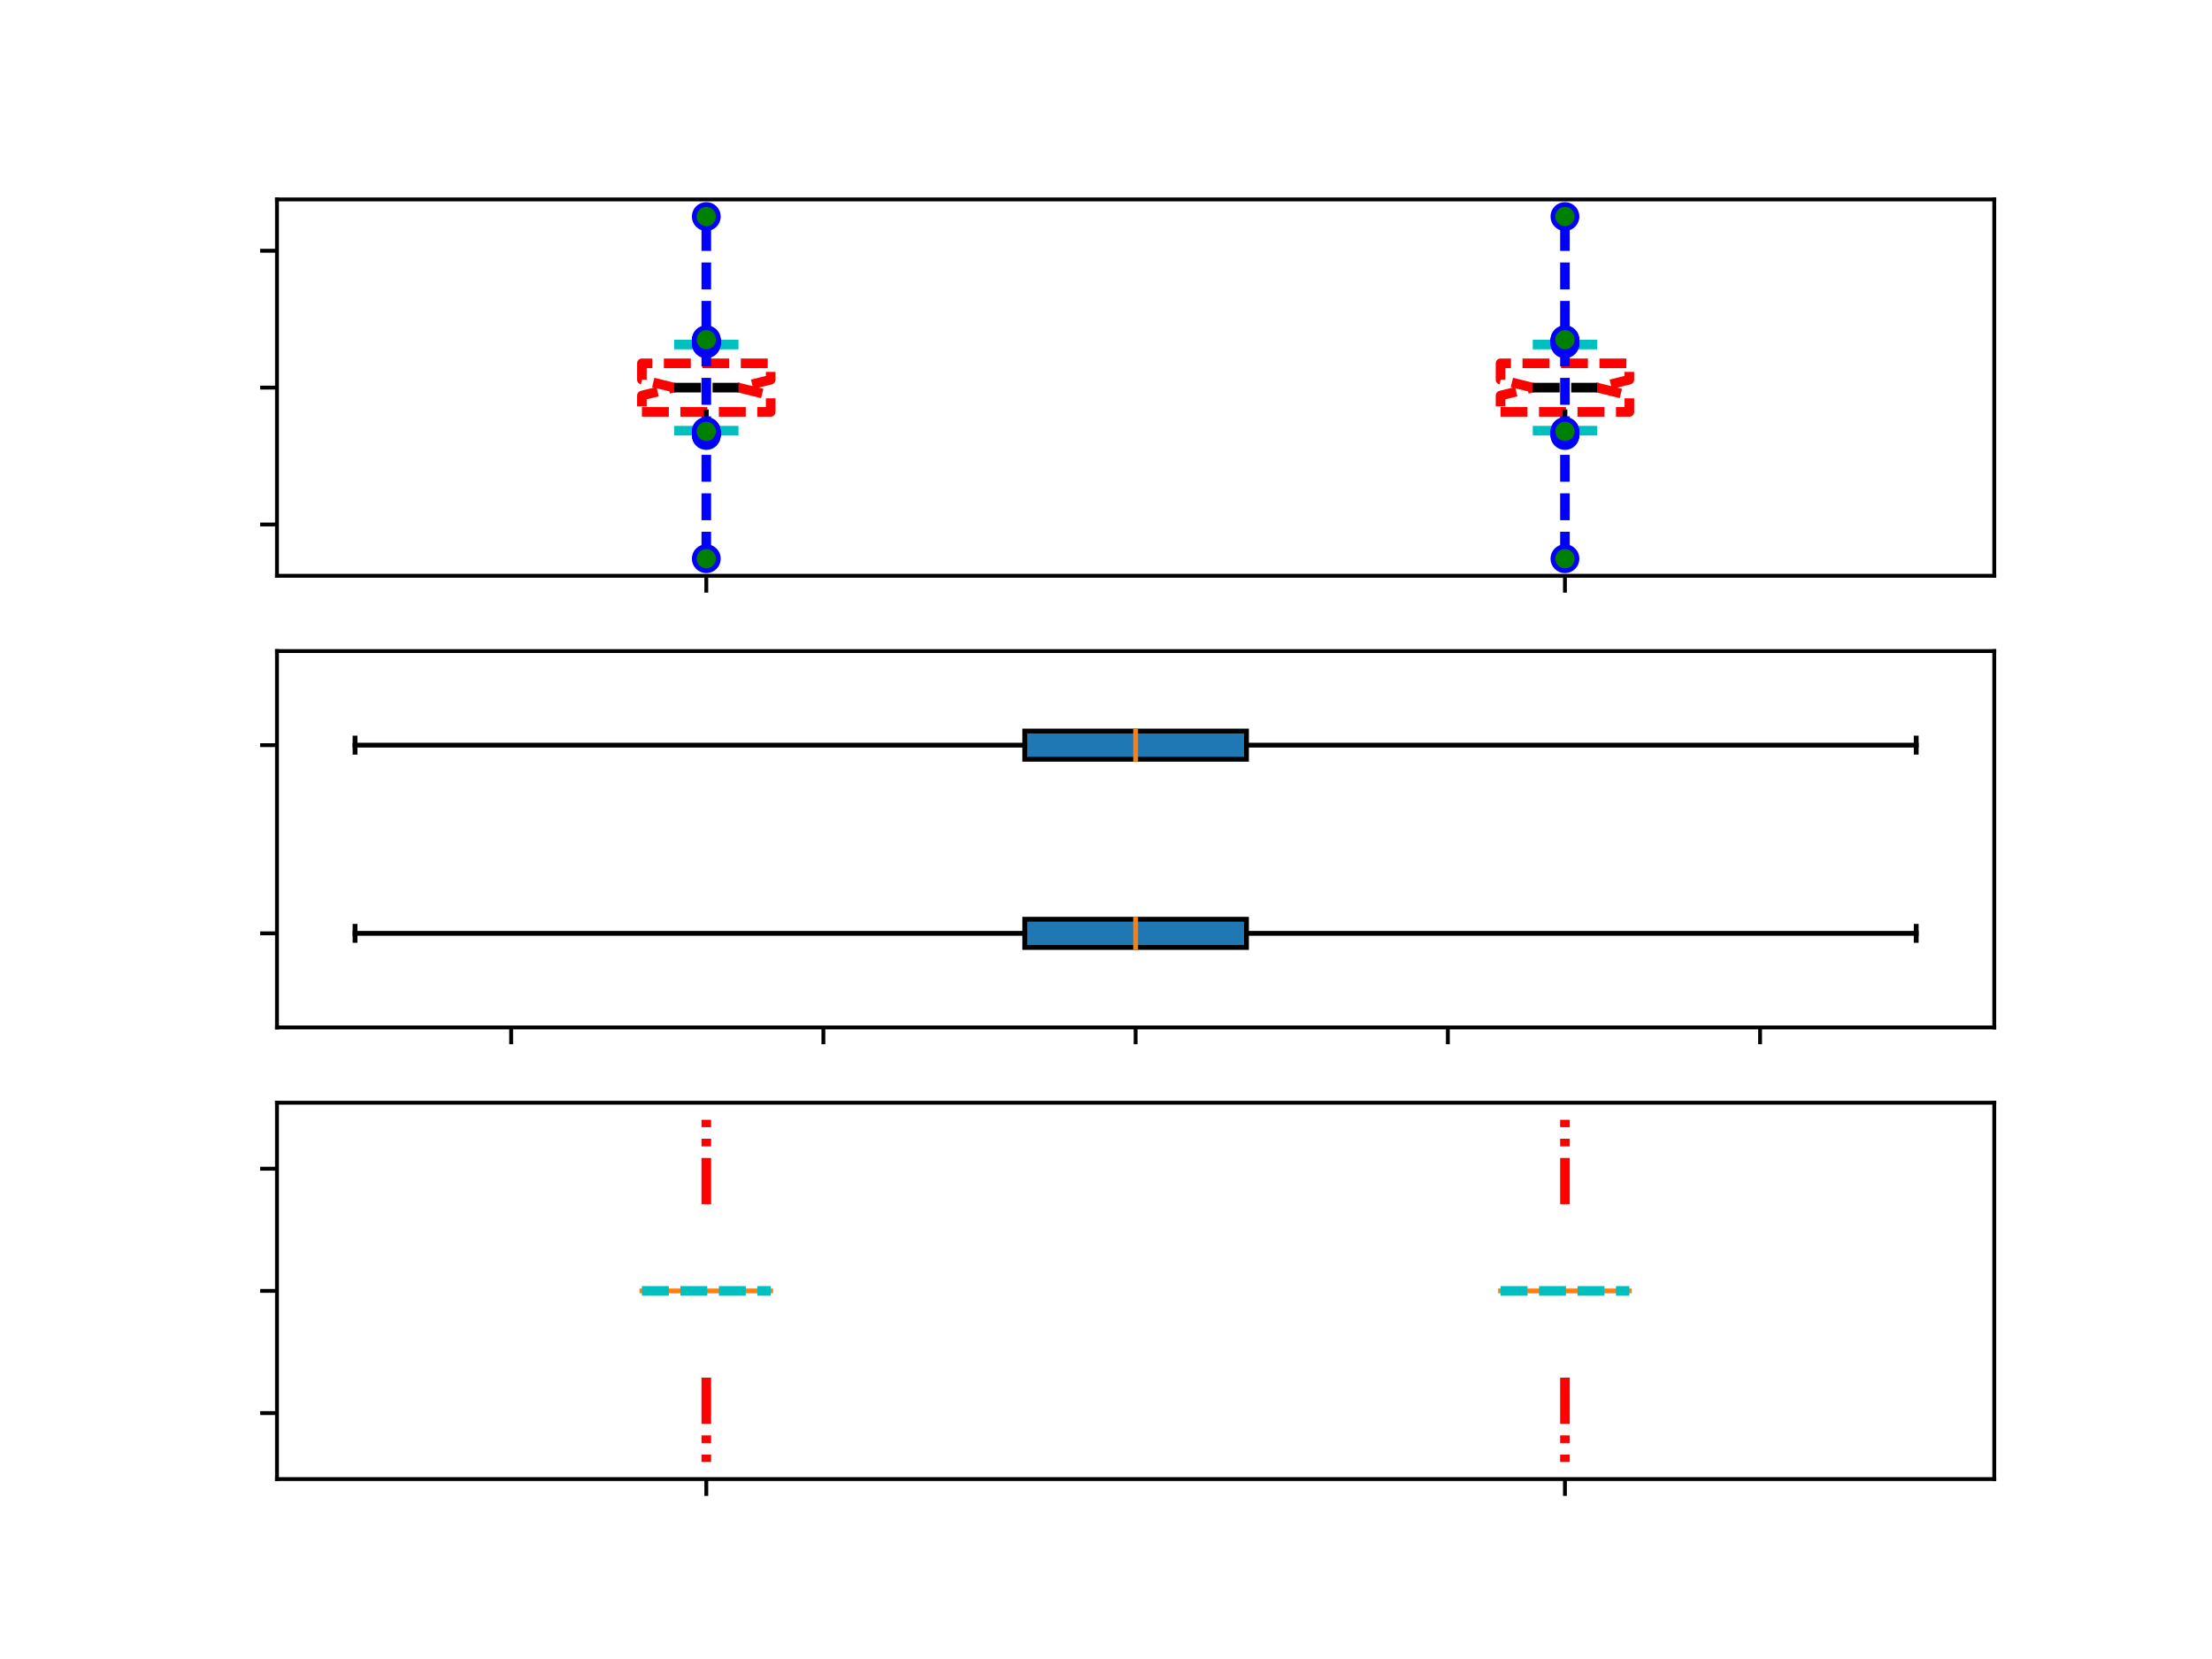
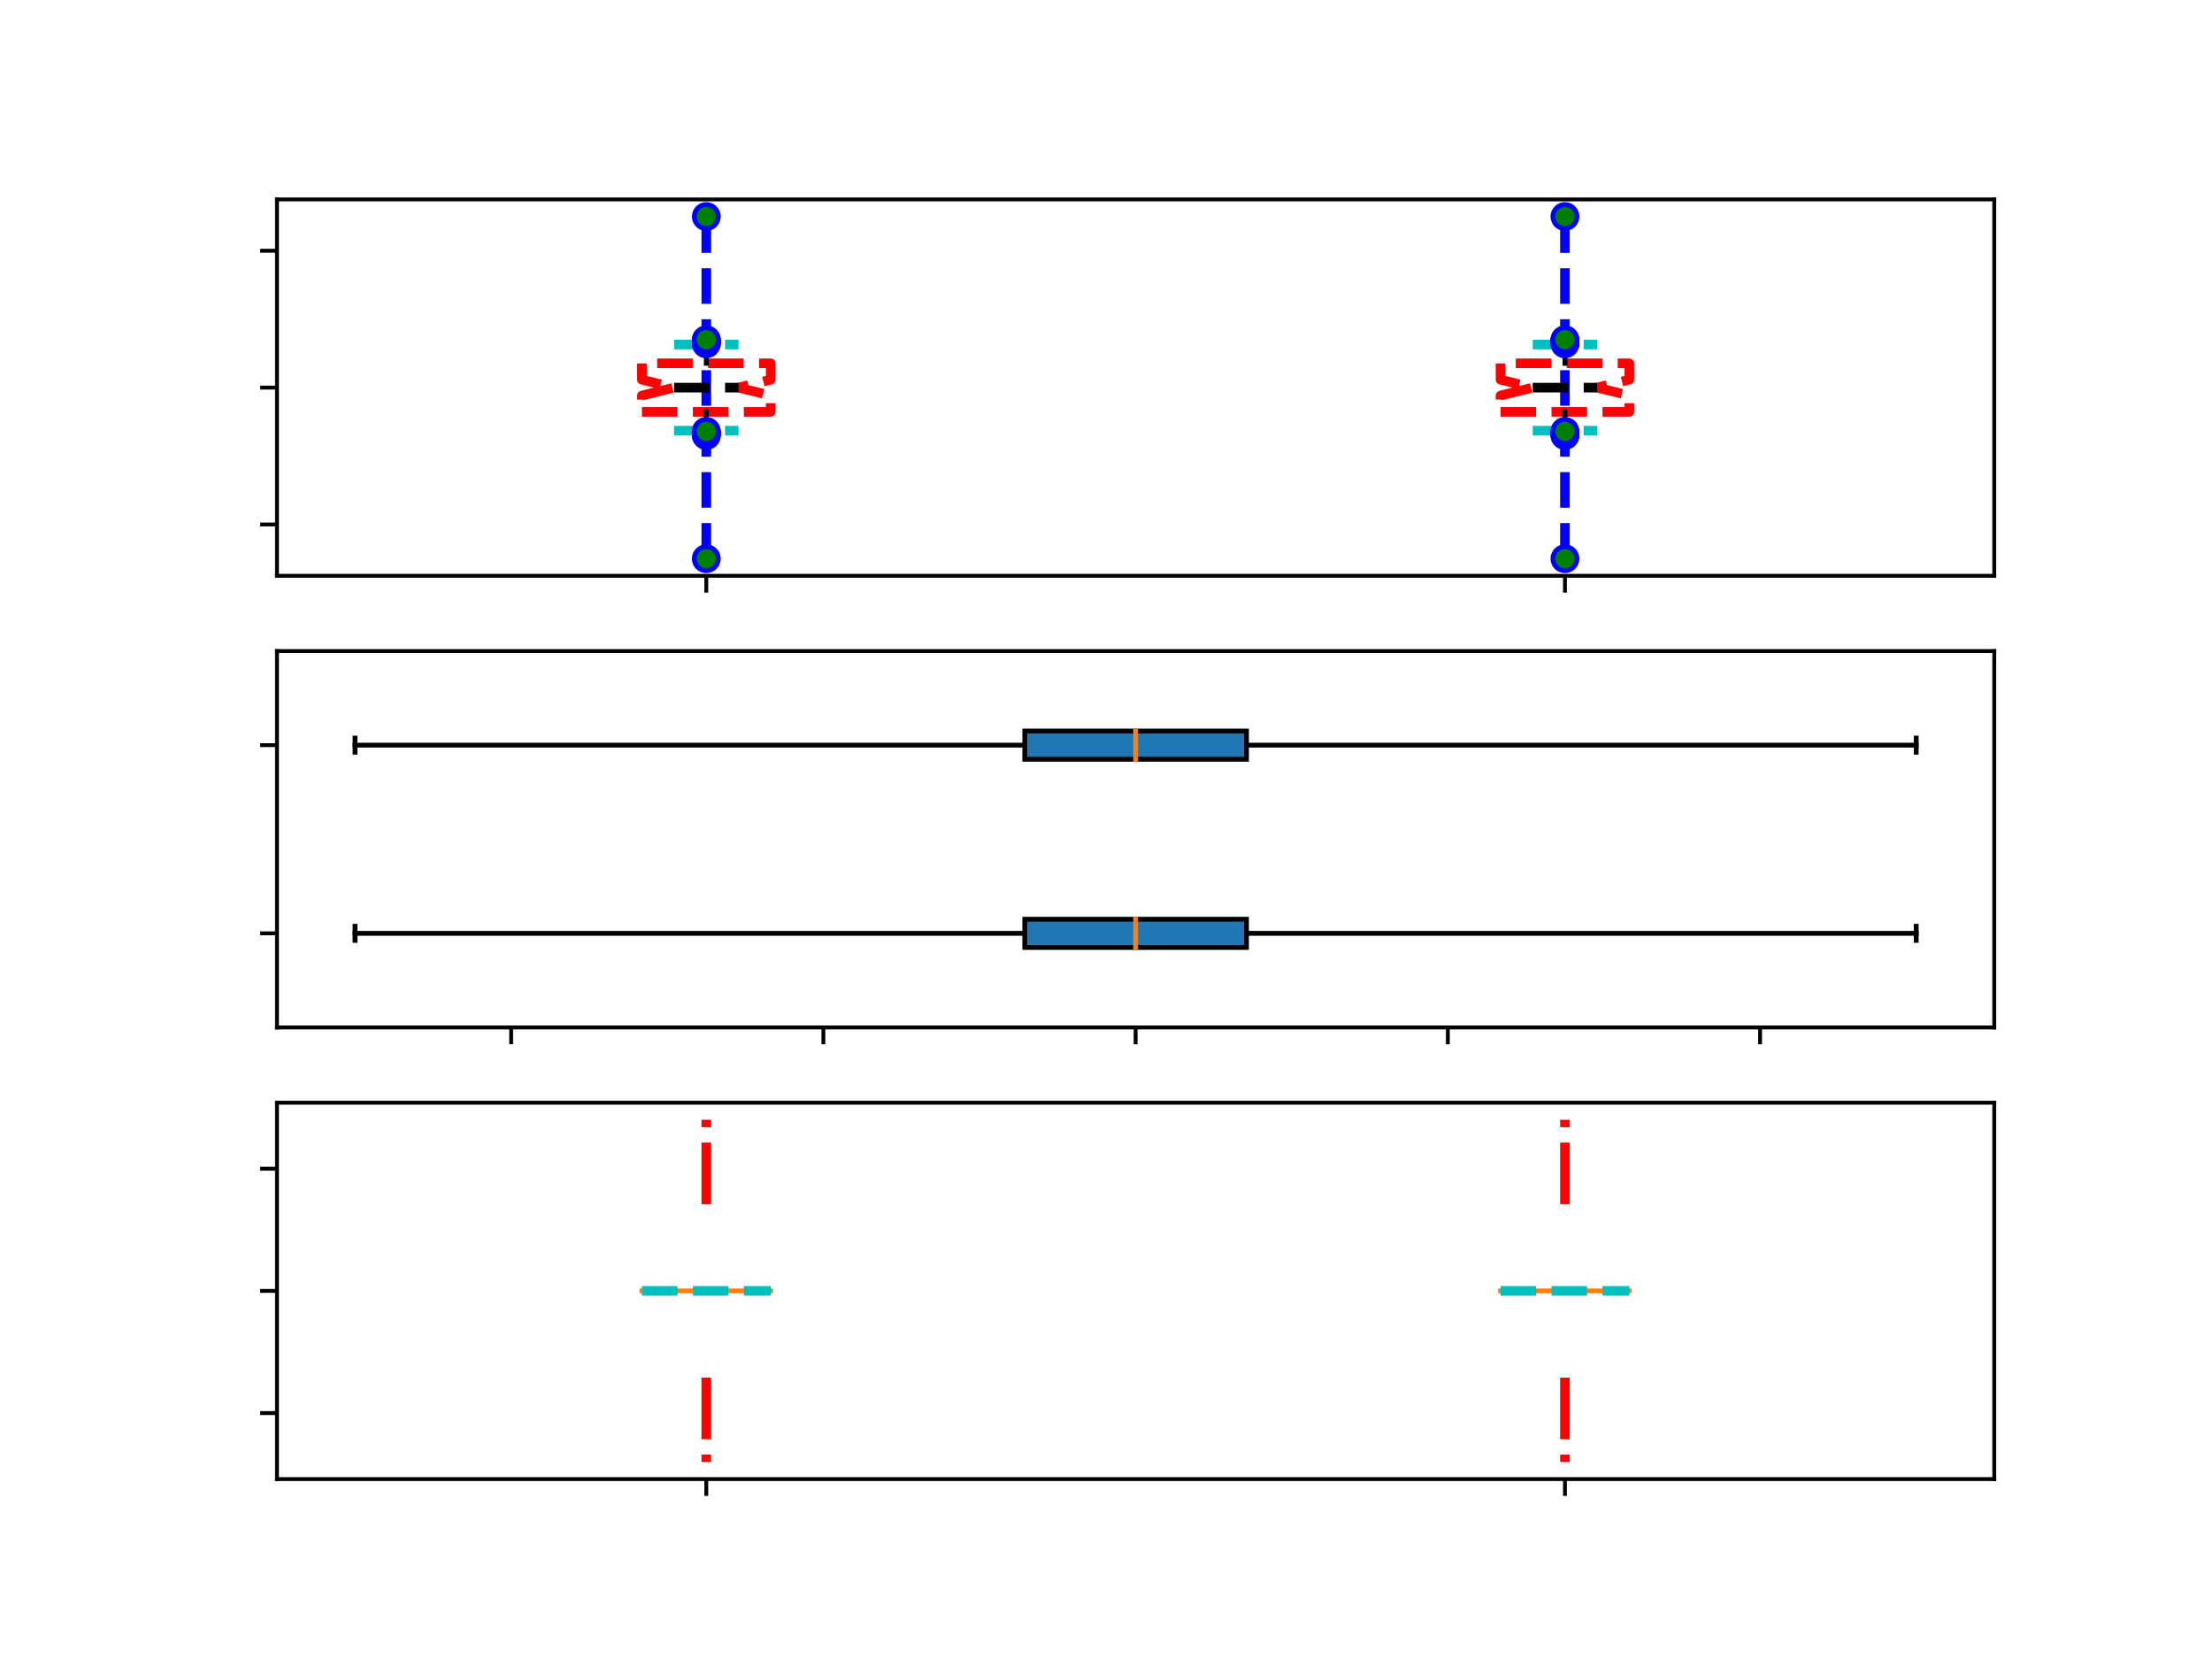
<svg xmlns="http://www.w3.org/2000/svg" xmlns:xlink="http://www.w3.org/1999/xlink" height="345pt" version="1.1" viewBox="0 0 460 345" width="460pt">
  <defs>
    <style type="text/css">
*{stroke-linecap:butt;stroke-linejoin:round;}
  </style>
  </defs>
  <g id="figure_1">
    <g id="patch_1">
      <path d="M 0 345.6  L 460.8 345.6  L 460.8 0  L 0 0  z " style="fill:#ffffff;" />
    </g>
    <g id="axes_1">
      <g id="patch_2">
        <path d="M 57.6 119.74  L 414.72 119.74  L 414.72 41.472  L 57.6 41.472  z " style="fill:#ffffff;" />
      </g>
      <g id="matplotlib.axis_1">
        <g id="xtick_1">
          <g id="line2d_1">
            <defs>
-               <path d="M 0 0  L 0 3.5  " id="m6e4ee69dba" style="stroke:#000000;stroke-width:0.8;" />
+               <path d="M 0 0  L 0 3.5  " id="me3c5aad6dc" style="stroke:#000000;stroke-width:0.8;" />
            </defs>
            <g>
-               <use style="stroke:#000000;stroke-width:0.8;" x="146.88" xlink:href="#m6e4ee69dba" y="119.74" />
+               <use style="stroke:#000000;stroke-width:0.8;" x="146.88" xlink:href="#me3c5aad6dc" y="119.74" />
            </g>
          </g>
        </g>
        <g id="xtick_2">
          <g id="line2d_2">
            <g>
-               <use style="stroke:#000000;stroke-width:0.8;" x="325.44" xlink:href="#m6e4ee69dba" y="119.74" />
+               <use style="stroke:#000000;stroke-width:0.8;" x="325.44" xlink:href="#me3c5aad6dc" y="119.74" />
            </g>
          </g>
        </g>
      </g>
      <g id="matplotlib.axis_2">
        <g id="ytick_1">
          <g id="line2d_3">
            <defs>
-               <path d="M 0 0  L -3.5 0  " id="m0b8d76a1d9" style="stroke:#000000;stroke-width:0.8;" />
+               <path d="M 0 0  L -3.5 0  " id="mb093d27a24" style="stroke:#000000;stroke-width:0.8;" />
            </defs>
            <g>
-               <use style="stroke:#000000;stroke-width:0.8;" x="57.6" xlink:href="#m0b8d76a1d9" y="109.067" />
+               <use style="stroke:#000000;stroke-width:0.8;" x="57.6" xlink:href="#mb093d27a24" y="109.067" />
            </g>
          </g>
        </g>
        <g id="ytick_2">
          <g id="line2d_4">
            <g>
-               <use style="stroke:#000000;stroke-width:0.8;" x="57.6" xlink:href="#m0b8d76a1d9" y="80.606" />
+               <use style="stroke:#000000;stroke-width:0.8;" x="57.6" xlink:href="#mb093d27a24" y="80.606" />
            </g>
          </g>
        </g>
        <g id="ytick_3">
          <g id="line2d_5">
            <g>
-               <use style="stroke:#000000;stroke-width:0.8;" x="57.6" xlink:href="#m0b8d76a1d9" y="52.145" />
+               <use style="stroke:#000000;stroke-width:0.8;" x="57.6" xlink:href="#mb093d27a24" y="52.145" />
            </g>
          </g>
        </g>
      </g>
      <g id="line2d_6">
-         <path clip-path="url(#paad536a955)" d="M 133.488 85.658  L 160.272 85.658  L 160.272 82.254  L 153.576 80.606  L 160.272 78.958  L 160.272 75.554  L 133.488 75.554  L 133.488 78.958  L 140.184 80.606  L 133.488 82.254  L 133.488 85.658  " style="fill:none;stroke:#ff0000;stroke-dasharray:5.6,2.4;stroke-dashoffset:0;stroke-width:2;" />
+         <path clip-path="url(#p391ee919e1)" d="M 133.488 85.658  L 160.272 85.658  L 160.272 82.254  L 153.576 80.606  L 160.272 78.958  L 160.272 75.554  L 133.488 75.554  L 133.488 78.958  L 140.184 80.606  L 133.488 82.254  L 133.488 85.658  " style="fill:none;stroke:#ff0000;stroke-dasharray:7.4,3.2;stroke-dashoffset:0;stroke-width:2;" />
      </g>
      <g id="line2d_7">
-         <path clip-path="url(#paad536a955)" d="M 146.88 85.658  L 146.88 89.564  " style="fill:none;stroke:#000000;stroke-linecap:square;" />
+         <path clip-path="url(#p391ee919e1)" d="M 146.88 85.658  L 146.88 89.564  " style="fill:none;stroke:#000000;stroke-linecap:square;" />
      </g>
      <g id="line2d_8">
-         <path clip-path="url(#paad536a955)" d="M 146.88 75.554  L 146.88 71.648  " style="fill:none;stroke:#000000;stroke-linecap:square;" />
+         <path clip-path="url(#p391ee919e1)" d="M 146.88 75.554  L 146.88 71.648  " style="fill:none;stroke:#000000;stroke-linecap:square;" />
      </g>
      <g id="line2d_9">
-         <path clip-path="url(#paad536a955)" d="M 140.184 89.564  L 153.576 89.564  " style="fill:none;stroke:#00bfbf;stroke-dasharray:5.6,2.4;stroke-dashoffset:0;stroke-width:2;" />
+         <path clip-path="url(#p391ee919e1)" d="M 140.184 89.564  L 153.576 89.564  " style="fill:none;stroke:#00bfbf;stroke-dasharray:7.4,3.2;stroke-dashoffset:0;stroke-width:2;" />
      </g>
      <g id="line2d_10">
-         <path clip-path="url(#paad536a955)" d="M 140.184 71.648  L 153.576 71.648  " style="fill:none;stroke:#00bfbf;stroke-dasharray:5.6,2.4;stroke-dashoffset:0;stroke-width:2;" />
+         <path clip-path="url(#p391ee919e1)" d="M 140.184 71.648  L 153.576 71.648  " style="fill:none;stroke:#00bfbf;stroke-dasharray:7.4,3.2;stroke-dashoffset:0;stroke-width:2;" />
      </g>
      <g id="line2d_11">
-         <path clip-path="url(#paad536a955)" d="M 140.184 80.606  L 153.576 80.606  " style="fill:none;stroke:#000000;stroke-dasharray:5.6,2.4;stroke-dashoffset:0;stroke-width:2;" />
+         <path clip-path="url(#p391ee919e1)" d="M 146.88 116.183  L 146.88 90.568  L 146.88 90.424  L 146.88 90.281  L 146.88 90.138  L 146.88 89.994  L 146.88 89.851  L 146.88 89.708  L 146.88 71.505  L 146.88 71.361  L 146.88 71.218  L 146.88 71.075  L 146.88 70.931  L 146.88 70.788  L 146.88 70.645  L 146.88 45.03  " style="fill:none;stroke:#0000ff;stroke-dasharray:7.4,3.2;stroke-dashoffset:0;stroke-width:2;" />
+         <defs>
+           <path d="M 0 2.5  C 0.663 2.5 1.299 2.237 1.768 1.768  C 2.237 1.299 2.5 0.663 2.5 0  C 2.5 -0.663 2.237 -1.299 1.768 -1.768  C 1.299 -2.237 0.663 -2.5 0 -2.5  C -0.663 -2.5 -1.299 -2.237 -1.768 -1.768  C -2.237 -1.299 -2.5 -0.663 -2.5 0  C -2.5 0.663 -2.237 1.299 -1.768 1.768  C -1.299 2.237 -0.663 2.5 0 2.5  z " id="mdf84968221" style="stroke:#0000ff;" />
+         </defs>
+         <g clip-path="url(#p391ee919e1)">
+           <use style="fill:#008000;stroke:#0000ff;" x="146.88" xlink:href="#mdf84968221" y="116.183" />
+           <use style="fill:#008000;stroke:#0000ff;" x="146.88" xlink:href="#mdf84968221" y="90.568" />
+           <use style="fill:#008000;stroke:#0000ff;" x="146.88" xlink:href="#mdf84968221" y="90.424" />
+           <use style="fill:#008000;stroke:#0000ff;" x="146.88" xlink:href="#mdf84968221" y="90.281" />
+           <use style="fill:#008000;stroke:#0000ff;" x="146.88" xlink:href="#mdf84968221" y="90.138" />
+           <use style="fill:#008000;stroke:#0000ff;" x="146.88" xlink:href="#mdf84968221" y="89.994" />
+           <use style="fill:#008000;stroke:#0000ff;" x="146.88" xlink:href="#mdf84968221" y="89.851" />
+           <use style="fill:#008000;stroke:#0000ff;" x="146.88" xlink:href="#mdf84968221" y="89.708" />
+           <use style="fill:#008000;stroke:#0000ff;" x="146.88" xlink:href="#mdf84968221" y="71.505" />
+           <use style="fill:#008000;stroke:#0000ff;" x="146.88" xlink:href="#mdf84968221" y="71.361" />
+           <use style="fill:#008000;stroke:#0000ff;" x="146.88" xlink:href="#mdf84968221" y="71.218" />
+           <use style="fill:#008000;stroke:#0000ff;" x="146.88" xlink:href="#mdf84968221" y="71.075" />
+           <use style="fill:#008000;stroke:#0000ff;" x="146.88" xlink:href="#mdf84968221" y="70.931" />
+           <use style="fill:#008000;stroke:#0000ff;" x="146.88" xlink:href="#mdf84968221" y="70.788" />
+           <use style="fill:#008000;stroke:#0000ff;" x="146.88" xlink:href="#mdf84968221" y="70.645" />
+           <use style="fill:#008000;stroke:#0000ff;" x="146.88" xlink:href="#mdf84968221" y="45.03" />
+         </g>
      </g>
      <g id="line2d_12">
-         <path clip-path="url(#paad536a955)" d="M 146.88 116.183  L 146.88 90.568  L 146.88 90.424  L 146.88 90.281  L 146.88 90.138  L 146.88 89.994  L 146.88 89.851  L 146.88 89.708  L 146.88 71.505  L 146.88 71.361  L 146.88 71.218  L 146.88 71.075  L 146.88 70.931  L 146.88 70.788  L 146.88 70.645  L 146.88 45.03  " style="fill:none;stroke:#0000ff;stroke-dasharray:5.6,2.4;stroke-dashoffset:0;stroke-width:2;" />
-         <defs>
-           <path d="M 0 2.5  C 0.663 2.5 1.299 2.237 1.768 1.768  C 2.237 1.299 2.5 0.663 2.5 0  C 2.5 -0.663 2.237 -1.299 1.768 -1.768  C 1.299 -2.237 0.663 -2.5 0 -2.5  C -0.663 -2.5 -1.299 -2.237 -1.768 -1.768  C -2.237 -1.299 -2.5 -0.663 -2.5 0  C -2.5 0.663 -2.237 1.299 -1.768 1.768  C -1.299 2.237 -0.663 2.5 0 2.5  z " id="meabf5622a0" style="stroke:#0000ff;" />
-         </defs>
-         <g clip-path="url(#paad536a955)">
-           <use style="fill:#008000;stroke:#0000ff;" x="146.88" xlink:href="#meabf5622a0" y="116.183" />
-           <use style="fill:#008000;stroke:#0000ff;" x="146.88" xlink:href="#meabf5622a0" y="90.568" />
-           <use style="fill:#008000;stroke:#0000ff;" x="146.88" xlink:href="#meabf5622a0" y="90.424" />
-           <use style="fill:#008000;stroke:#0000ff;" x="146.88" xlink:href="#meabf5622a0" y="90.281" />
-           <use style="fill:#008000;stroke:#0000ff;" x="146.88" xlink:href="#meabf5622a0" y="90.138" />
-           <use style="fill:#008000;stroke:#0000ff;" x="146.88" xlink:href="#meabf5622a0" y="89.994" />
-           <use style="fill:#008000;stroke:#0000ff;" x="146.88" xlink:href="#meabf5622a0" y="89.851" />
-           <use style="fill:#008000;stroke:#0000ff;" x="146.88" xlink:href="#meabf5622a0" y="89.708" />
-           <use style="fill:#008000;stroke:#0000ff;" x="146.88" xlink:href="#meabf5622a0" y="71.505" />
-           <use style="fill:#008000;stroke:#0000ff;" x="146.88" xlink:href="#meabf5622a0" y="71.361" />
-           <use style="fill:#008000;stroke:#0000ff;" x="146.88" xlink:href="#meabf5622a0" y="71.218" />
-           <use style="fill:#008000;stroke:#0000ff;" x="146.88" xlink:href="#meabf5622a0" y="71.075" />
-           <use style="fill:#008000;stroke:#0000ff;" x="146.88" xlink:href="#meabf5622a0" y="70.931" />
-           <use style="fill:#008000;stroke:#0000ff;" x="146.88" xlink:href="#meabf5622a0" y="70.788" />
-           <use style="fill:#008000;stroke:#0000ff;" x="146.88" xlink:href="#meabf5622a0" y="70.645" />
-           <use style="fill:#008000;stroke:#0000ff;" x="146.88" xlink:href="#meabf5622a0" y="45.03" />
-         </g>
+         <path clip-path="url(#p391ee919e1)" d="M 312.048 85.658  L 338.832 85.658  L 338.832 82.254  L 332.136 80.606  L 338.832 78.958  L 338.832 75.554  L 312.048 75.554  L 312.048 78.958  L 318.744 80.606  L 312.048 82.254  L 312.048 85.658  " style="fill:none;stroke:#ff0000;stroke-dasharray:7.4,3.2;stroke-dashoffset:0;stroke-width:2;" />
      </g>
      <g id="line2d_13">
-         <path clip-path="url(#paad536a955)" d="M 312.048 85.658  L 338.832 85.658  L 338.832 82.254  L 332.136 80.606  L 338.832 78.958  L 338.832 75.554  L 312.048 75.554  L 312.048 78.958  L 318.744 80.606  L 312.048 82.254  L 312.048 85.658  " style="fill:none;stroke:#ff0000;stroke-dasharray:5.6,2.4;stroke-dashoffset:0;stroke-width:2;" />
+         <path clip-path="url(#p391ee919e1)" d="M 325.44 85.658  L 325.44 89.564  " style="fill:none;stroke:#000000;stroke-linecap:square;" />
      </g>
      <g id="line2d_14">
-         <path clip-path="url(#paad536a955)" d="M 325.44 85.658  L 325.44 89.564  " style="fill:none;stroke:#000000;stroke-linecap:square;" />
+         <path clip-path="url(#p391ee919e1)" d="M 325.44 75.554  L 325.44 71.648  " style="fill:none;stroke:#000000;stroke-linecap:square;" />
      </g>
      <g id="line2d_15">
-         <path clip-path="url(#paad536a955)" d="M 325.44 75.554  L 325.44 71.648  " style="fill:none;stroke:#000000;stroke-linecap:square;" />
+         <path clip-path="url(#p391ee919e1)" d="M 318.744 89.564  L 332.136 89.564  " style="fill:none;stroke:#00bfbf;stroke-dasharray:7.4,3.2;stroke-dashoffset:0;stroke-width:2;" />
      </g>
      <g id="line2d_16">
-         <path clip-path="url(#paad536a955)" d="M 318.744 89.564  L 332.136 89.564  " style="fill:none;stroke:#00bfbf;stroke-dasharray:5.6,2.4;stroke-dashoffset:0;stroke-width:2;" />
+         <path clip-path="url(#p391ee919e1)" d="M 318.744 71.648  L 332.136 71.648  " style="fill:none;stroke:#00bfbf;stroke-dasharray:7.4,3.2;stroke-dashoffset:0;stroke-width:2;" />
      </g>
      <g id="line2d_17">
-         <path clip-path="url(#paad536a955)" d="M 318.744 71.648  L 332.136 71.648  " style="fill:none;stroke:#00bfbf;stroke-dasharray:5.6,2.4;stroke-dashoffset:0;stroke-width:2;" />
+         <path clip-path="url(#p391ee919e1)" d="M 325.44 116.183  L 325.44 90.568  L 325.44 90.424  L 325.44 90.281  L 325.44 90.138  L 325.44 89.994  L 325.44 89.851  L 325.44 89.708  L 325.44 71.505  L 325.44 71.361  L 325.44 71.218  L 325.44 71.075  L 325.44 70.931  L 325.44 70.788  L 325.44 70.645  L 325.44 45.03  " style="fill:none;stroke:#0000ff;stroke-dasharray:7.4,3.2;stroke-dashoffset:0;stroke-width:2;" />
+         <g clip-path="url(#p391ee919e1)">
+           <use style="fill:#008000;stroke:#0000ff;" x="325.44" xlink:href="#mdf84968221" y="116.183" />
+           <use style="fill:#008000;stroke:#0000ff;" x="325.44" xlink:href="#mdf84968221" y="90.568" />
+           <use style="fill:#008000;stroke:#0000ff;" x="325.44" xlink:href="#mdf84968221" y="90.424" />
+           <use style="fill:#008000;stroke:#0000ff;" x="325.44" xlink:href="#mdf84968221" y="90.281" />
+           <use style="fill:#008000;stroke:#0000ff;" x="325.44" xlink:href="#mdf84968221" y="90.138" />
+           <use style="fill:#008000;stroke:#0000ff;" x="325.44" xlink:href="#mdf84968221" y="89.994" />
+           <use style="fill:#008000;stroke:#0000ff;" x="325.44" xlink:href="#mdf84968221" y="89.851" />
+           <use style="fill:#008000;stroke:#0000ff;" x="325.44" xlink:href="#mdf84968221" y="89.708" />
+           <use style="fill:#008000;stroke:#0000ff;" x="325.44" xlink:href="#mdf84968221" y="71.505" />
+           <use style="fill:#008000;stroke:#0000ff;" x="325.44" xlink:href="#mdf84968221" y="71.361" />
+           <use style="fill:#008000;stroke:#0000ff;" x="325.44" xlink:href="#mdf84968221" y="71.218" />
+           <use style="fill:#008000;stroke:#0000ff;" x="325.44" xlink:href="#mdf84968221" y="71.075" />
+           <use style="fill:#008000;stroke:#0000ff;" x="325.44" xlink:href="#mdf84968221" y="70.931" />
+           <use style="fill:#008000;stroke:#0000ff;" x="325.44" xlink:href="#mdf84968221" y="70.788" />
+           <use style="fill:#008000;stroke:#0000ff;" x="325.44" xlink:href="#mdf84968221" y="70.645" />
+           <use style="fill:#008000;stroke:#0000ff;" x="325.44" xlink:href="#mdf84968221" y="45.03" />
+         </g>
      </g>
      <g id="line2d_18">
-         <path clip-path="url(#paad536a955)" d="M 318.744 80.606  L 332.136 80.606  " style="fill:none;stroke:#000000;stroke-dasharray:5.6,2.4;stroke-dashoffset:0;stroke-width:2;" />
+         <path clip-path="url(#p391ee919e1)" d="M 140.184 80.606  L 153.576 80.606  " style="fill:none;stroke:#000000;stroke-dasharray:7.4,3.2;stroke-dashoffset:0;stroke-width:2;" />
      </g>
      <g id="line2d_19">
-         <path clip-path="url(#paad536a955)" d="M 325.44 116.183  L 325.44 90.568  L 325.44 90.424  L 325.44 90.281  L 325.44 90.138  L 325.44 89.994  L 325.44 89.851  L 325.44 89.708  L 325.44 71.505  L 325.44 71.361  L 325.44 71.218  L 325.44 71.075  L 325.44 70.931  L 325.44 70.788  L 325.44 70.645  L 325.44 45.03  " style="fill:none;stroke:#0000ff;stroke-dasharray:5.6,2.4;stroke-dashoffset:0;stroke-width:2;" />
-         <g clip-path="url(#paad536a955)">
-           <use style="fill:#008000;stroke:#0000ff;" x="325.44" xlink:href="#meabf5622a0" y="116.183" />
-           <use style="fill:#008000;stroke:#0000ff;" x="325.44" xlink:href="#meabf5622a0" y="90.568" />
-           <use style="fill:#008000;stroke:#0000ff;" x="325.44" xlink:href="#meabf5622a0" y="90.424" />
-           <use style="fill:#008000;stroke:#0000ff;" x="325.44" xlink:href="#meabf5622a0" y="90.281" />
-           <use style="fill:#008000;stroke:#0000ff;" x="325.44" xlink:href="#meabf5622a0" y="90.138" />
-           <use style="fill:#008000;stroke:#0000ff;" x="325.44" xlink:href="#meabf5622a0" y="89.994" />
-           <use style="fill:#008000;stroke:#0000ff;" x="325.44" xlink:href="#meabf5622a0" y="89.851" />
-           <use style="fill:#008000;stroke:#0000ff;" x="325.44" xlink:href="#meabf5622a0" y="89.708" />
-           <use style="fill:#008000;stroke:#0000ff;" x="325.44" xlink:href="#meabf5622a0" y="71.505" />
-           <use style="fill:#008000;stroke:#0000ff;" x="325.44" xlink:href="#meabf5622a0" y="71.361" />
-           <use style="fill:#008000;stroke:#0000ff;" x="325.44" xlink:href="#meabf5622a0" y="71.218" />
-           <use style="fill:#008000;stroke:#0000ff;" x="325.44" xlink:href="#meabf5622a0" y="71.075" />
-           <use style="fill:#008000;stroke:#0000ff;" x="325.44" xlink:href="#meabf5622a0" y="70.931" />
-           <use style="fill:#008000;stroke:#0000ff;" x="325.44" xlink:href="#meabf5622a0" y="70.788" />
-           <use style="fill:#008000;stroke:#0000ff;" x="325.44" xlink:href="#meabf5622a0" y="70.645" />
-           <use style="fill:#008000;stroke:#0000ff;" x="325.44" xlink:href="#meabf5622a0" y="45.03" />
-         </g>
+         <path clip-path="url(#p391ee919e1)" d="M 318.744 80.606  L 332.136 80.606  " style="fill:none;stroke:#000000;stroke-dasharray:7.4,3.2;stroke-dashoffset:0;stroke-width:2;" />
      </g>
      <g id="patch_3">
        <path d="M 57.6 119.74  L 57.6 41.472  " style="fill:none;stroke:#000000;stroke-linecap:square;stroke-linejoin:miter;stroke-width:0.8;" />
      </g>
      <g id="patch_4">
        <path d="M 414.72 119.74  L 414.72 41.472  " style="fill:none;stroke:#000000;stroke-linecap:square;stroke-linejoin:miter;stroke-width:0.8;" />
      </g>
      <g id="patch_5">
        <path d="M 57.6 119.74  L 414.72 119.74  " style="fill:none;stroke:#000000;stroke-linecap:square;stroke-linejoin:miter;stroke-width:0.8;" />
      </g>
      <g id="patch_6">
        <path d="M 57.6 41.472  L 414.72 41.472  " style="fill:none;stroke:#000000;stroke-linecap:square;stroke-linejoin:miter;stroke-width:0.8;" />
      </g>
    </g>
    <g id="axes_2">
      <g id="patch_7">
        <path d="M 57.6 213.662  L 414.72 213.662  L 414.72 135.394  L 57.6 135.394  z " style="fill:#ffffff;" />
      </g>
-       <g id="patch_8">
-         <path clip-path="url(#p494549bbbe)" d="M 213.107 197.03  L 213.107 191.16  L 259.213 191.16  L 259.213 197.03  L 213.107 197.03  z " style="fill:#1f77b4;stroke:#000000;stroke-linejoin:miter;" />
-       </g>
-       <g id="patch_9">
-         <path clip-path="url(#p494549bbbe)" d="M 213.107 157.896  L 213.107 152.026  L 259.213 152.026  L 259.213 157.896  L 213.107 157.896  z " style="fill:#1f77b4;stroke:#000000;stroke-linejoin:miter;" />
-       </g>
      <g id="matplotlib.axis_3">
        <g id="xtick_3">
          <g id="line2d_20">
            <g>
-               <use style="stroke:#000000;stroke-width:0.8;" x="106.298" xlink:href="#m6e4ee69dba" y="213.662" />
+               <use style="stroke:#000000;stroke-width:0.8;" x="106.298" xlink:href="#me3c5aad6dc" y="213.662" />
            </g>
          </g>
        </g>
        <g id="xtick_4">
          <g id="line2d_21">
            <g>
-               <use style="stroke:#000000;stroke-width:0.8;" x="171.229" xlink:href="#m6e4ee69dba" y="213.662" />
+               <use style="stroke:#000000;stroke-width:0.8;" x="171.229" xlink:href="#me3c5aad6dc" y="213.662" />
            </g>
          </g>
        </g>
        <g id="xtick_5">
          <g id="line2d_22">
            <g>
-               <use style="stroke:#000000;stroke-width:0.8;" x="236.16" xlink:href="#m6e4ee69dba" y="213.662" />
+               <use style="stroke:#000000;stroke-width:0.8;" x="236.16" xlink:href="#me3c5aad6dc" y="213.662" />
            </g>
          </g>
        </g>
        <g id="xtick_6">
          <g id="line2d_23">
            <g>
-               <use style="stroke:#000000;stroke-width:0.8;" x="301.091" xlink:href="#m6e4ee69dba" y="213.662" />
+               <use style="stroke:#000000;stroke-width:0.8;" x="301.091" xlink:href="#me3c5aad6dc" y="213.662" />
            </g>
          </g>
        </g>
        <g id="xtick_7">
          <g id="line2d_24">
            <g>
-               <use style="stroke:#000000;stroke-width:0.8;" x="366.022" xlink:href="#m6e4ee69dba" y="213.662" />
+               <use style="stroke:#000000;stroke-width:0.8;" x="366.022" xlink:href="#me3c5aad6dc" y="213.662" />
            </g>
          </g>
        </g>
      </g>
      <g id="matplotlib.axis_4">
        <g id="ytick_4">
          <g id="line2d_25">
            <g>
-               <use style="stroke:#000000;stroke-width:0.8;" x="57.6" xlink:href="#m0b8d76a1d9" y="194.095" />
+               <use style="stroke:#000000;stroke-width:0.8;" x="57.6" xlink:href="#mb093d27a24" y="194.095" />
            </g>
          </g>
        </g>
        <g id="ytick_5">
          <g id="line2d_26">
            <g>
-               <use style="stroke:#000000;stroke-width:0.8;" x="57.6" xlink:href="#m0b8d76a1d9" y="154.961" />
+               <use style="stroke:#000000;stroke-width:0.8;" x="57.6" xlink:href="#mb093d27a24" y="154.961" />
            </g>
          </g>
        </g>
      </g>
      <g id="line2d_27">
-         <path clip-path="url(#p494549bbbe)" d="M 213.107 194.095  L 73.833 194.095  " style="fill:none;stroke:#000000;stroke-linecap:square;" />
+         <path clip-path="url(#pc019ee541c)" d="M 213.107 194.095  L 73.833 194.095  " style="fill:none;stroke:#000000;stroke-linecap:square;" />
      </g>
      <g id="line2d_28">
-         <path clip-path="url(#p494549bbbe)" d="M 259.213 194.095  L 398.487 194.095  " style="fill:none;stroke:#000000;stroke-linecap:square;" />
+         <path clip-path="url(#pc019ee541c)" d="M 259.213 194.095  L 398.487 194.095  " style="fill:none;stroke:#000000;stroke-linecap:square;" />
      </g>
      <g id="line2d_29">
-         <path clip-path="url(#p494549bbbe)" d="M 73.833 195.563  L 73.833 192.628  " style="fill:none;stroke:#000000;stroke-linecap:square;" />
+         <path clip-path="url(#pc019ee541c)" d="M 73.833 195.563  L 73.833 192.628  " style="fill:none;stroke:#000000;stroke-linecap:square;" />
      </g>
      <g id="line2d_30">
-         <path clip-path="url(#p494549bbbe)" d="M 398.487 195.563  L 398.487 192.628  " style="fill:none;stroke:#000000;stroke-linecap:square;" />
-       </g>
-       <g id="line2d_31">
-         <path clip-path="url(#p494549bbbe)" d="M 236.16 197.03  L 236.16 191.16  " style="fill:none;stroke:#ff7f0e;stroke-linecap:square;" />
-       </g>
-       <g id="line2d_32" />
+         <path clip-path="url(#pc019ee541c)" d="M 398.487 195.563  L 398.487 192.628  " style="fill:none;stroke:#000000;stroke-linecap:square;" />
+       </g>
+       <g id="line2d_31" />
+       <g id="line2d_32">
+         <path clip-path="url(#pc019ee541c)" d="M 213.107 154.961  L 73.833 154.961  " style="fill:none;stroke:#000000;stroke-linecap:square;" />
+       </g>
      <g id="line2d_33">
-         <path clip-path="url(#p494549bbbe)" d="M 213.107 154.961  L 73.833 154.961  " style="fill:none;stroke:#000000;stroke-linecap:square;" />
+         <path clip-path="url(#pc019ee541c)" d="M 259.213 154.961  L 398.487 154.961  " style="fill:none;stroke:#000000;stroke-linecap:square;" />
      </g>
      <g id="line2d_34">
-         <path clip-path="url(#p494549bbbe)" d="M 259.213 154.961  L 398.487 154.961  " style="fill:none;stroke:#000000;stroke-linecap:square;" />
+         <path clip-path="url(#pc019ee541c)" d="M 73.833 156.428  L 73.833 153.493  " style="fill:none;stroke:#000000;stroke-linecap:square;" />
      </g>
      <g id="line2d_35">
-         <path clip-path="url(#p494549bbbe)" d="M 73.833 156.428  L 73.833 153.493  " style="fill:none;stroke:#000000;stroke-linecap:square;" />
-       </g>
-       <g id="line2d_36">
-         <path clip-path="url(#p494549bbbe)" d="M 398.487 156.428  L 398.487 153.493  " style="fill:none;stroke:#000000;stroke-linecap:square;" />
+         <path clip-path="url(#pc019ee541c)" d="M 398.487 156.428  L 398.487 153.493  " style="fill:none;stroke:#000000;stroke-linecap:square;" />
+       </g>
+       <g id="line2d_36" />
+       <g id="patch_8">
+         <path clip-path="url(#pc019ee541c)" d="M 213.107 197.03  L 213.107 191.16  L 259.213 191.16  L 259.213 197.03  L 213.107 197.03  z " style="fill:#1f77b4;stroke:#000000;stroke-linejoin:miter;" />
+       </g>
+       <g id="patch_9">
+         <path clip-path="url(#pc019ee541c)" d="M 213.107 157.896  L 213.107 152.026  L 259.213 152.026  L 259.213 157.896  L 213.107 157.896  z " style="fill:#1f77b4;stroke:#000000;stroke-linejoin:miter;" />
      </g>
      <g id="line2d_37">
-         <path clip-path="url(#p494549bbbe)" d="M 236.16 157.896  L 236.16 152.026  " style="fill:none;stroke:#ff7f0e;stroke-linecap:square;" />
-       </g>
-       <g id="line2d_38" />
+         <path clip-path="url(#pc019ee541c)" d="M 236.16 197.03  L 236.16 191.16  " style="fill:none;stroke:#ff7f0e;stroke-linecap:square;" />
+       </g>
+       <g id="line2d_38">
+         <path clip-path="url(#pc019ee541c)" d="M 236.16 157.896  L 236.16 152.026  " style="fill:none;stroke:#ff7f0e;stroke-linecap:square;" />
+       </g>
      <g id="patch_10">
        <path d="M 57.6 213.662  L 57.6 135.394  " style="fill:none;stroke:#000000;stroke-linecap:square;stroke-linejoin:miter;stroke-width:0.8;" />
      </g>
      <g id="patch_11">
        <path d="M 414.72 213.662  L 414.72 135.394  " style="fill:none;stroke:#000000;stroke-linecap:square;stroke-linejoin:miter;stroke-width:0.8;" />
      </g>
      <g id="patch_12">
        <path d="M 57.6 213.662  L 414.72 213.662  " style="fill:none;stroke:#000000;stroke-linecap:square;stroke-linejoin:miter;stroke-width:0.8;" />
      </g>
      <g id="patch_13">
        <path d="M 57.6 135.394  L 414.72 135.394  " style="fill:none;stroke:#000000;stroke-linecap:square;stroke-linejoin:miter;stroke-width:0.8;" />
      </g>
    </g>
    <g id="axes_3">
      <g id="patch_14">
        <path d="M 57.6 307.584  L 414.72 307.584  L 414.72 229.316  L 57.6 229.316  z " style="fill:#ffffff;" />
      </g>
      <g id="matplotlib.axis_5">
        <g id="xtick_8">
          <g id="line2d_39">
            <g>
-               <use style="stroke:#000000;stroke-width:0.8;" x="146.88" xlink:href="#m6e4ee69dba" y="307.584" />
+               <use style="stroke:#000000;stroke-width:0.8;" x="146.88" xlink:href="#me3c5aad6dc" y="307.584" />
            </g>
          </g>
        </g>
        <g id="xtick_9">
          <g id="line2d_40">
            <g>
-               <use style="stroke:#000000;stroke-width:0.8;" x="325.44" xlink:href="#m6e4ee69dba" y="307.584" />
+               <use style="stroke:#000000;stroke-width:0.8;" x="325.44" xlink:href="#me3c5aad6dc" y="307.584" />
            </g>
          </g>
        </g>
      </g>
      <g id="matplotlib.axis_6">
        <g id="ytick_6">
          <g id="line2d_41">
            <g>
-               <use style="stroke:#000000;stroke-width:0.8;" x="57.6" xlink:href="#m0b8d76a1d9" y="293.862" />
+               <use style="stroke:#000000;stroke-width:0.8;" x="57.6" xlink:href="#mb093d27a24" y="293.862" />
            </g>
          </g>
        </g>
        <g id="ytick_7">
          <g id="line2d_42">
            <g>
-               <use style="stroke:#000000;stroke-width:0.8;" x="57.6" xlink:href="#m0b8d76a1d9" y="268.45" />
+               <use style="stroke:#000000;stroke-width:0.8;" x="57.6" xlink:href="#mb093d27a24" y="268.45" />
            </g>
          </g>
        </g>
        <g id="ytick_8">
          <g id="line2d_43">
            <g>
-               <use style="stroke:#000000;stroke-width:0.8;" x="57.6" xlink:href="#m0b8d76a1d9" y="243.038" />
+               <use style="stroke:#000000;stroke-width:0.8;" x="57.6" xlink:href="#mb093d27a24" y="243.038" />
            </g>
          </g>
        </g>
      </g>
      <g id="line2d_44">
-         <path clip-path="url(#pceed4e3aa4)" d="M 146.88 286.494  L 146.88 304.026  " style="fill:none;stroke:#ff0000;stroke-dasharray:9.6,2.4,1.6,2.4;stroke-dashoffset:0;stroke-width:2;" />
+         <path clip-path="url(#p8f0378e7d4)" d="M 146.88 286.494  L 146.88 304.026  " style="fill:none;stroke:#ff0000;stroke-dasharray:12.8,3.2,2,3.2;stroke-dashoffset:0;stroke-width:2;" />
      </g>
      <g id="line2d_45">
-         <path clip-path="url(#pceed4e3aa4)" d="M 146.88 250.406  L 146.88 232.873  " style="fill:none;stroke:#ff0000;stroke-dasharray:9.6,2.4,1.6,2.4;stroke-dashoffset:0;stroke-width:2;" />
+         <path clip-path="url(#p8f0378e7d4)" d="M 146.88 250.406  L 146.88 232.873  " style="fill:none;stroke:#ff0000;stroke-dasharray:12.8,3.2,2,3.2;stroke-dashoffset:0;stroke-width:2;" />
      </g>
      <g id="line2d_46">
-         <path clip-path="url(#pceed4e3aa4)" d="M 133.488 268.45  L 160.272 268.45  " style="fill:none;stroke:#ff7f0e;stroke-linecap:square;" />
+         <path clip-path="url(#p8f0378e7d4)" d="M 325.44 286.494  L 325.44 304.026  " style="fill:none;stroke:#ff0000;stroke-dasharray:12.8,3.2,2,3.2;stroke-dashoffset:0;stroke-width:2;" />
      </g>
      <g id="line2d_47">
-         <path clip-path="url(#pceed4e3aa4)" d="M 133.488 268.45  L 160.272 268.45  " style="fill:none;stroke:#00bfbf;stroke-dasharray:5.6,2.4;stroke-dashoffset:0;stroke-width:2;" />
+         <path clip-path="url(#p8f0378e7d4)" d="M 325.44 250.406  L 325.44 232.873  " style="fill:none;stroke:#ff0000;stroke-dasharray:12.8,3.2,2,3.2;stroke-dashoffset:0;stroke-width:2;" />
      </g>
      <g id="line2d_48">
-         <path clip-path="url(#pceed4e3aa4)" d="M 325.44 286.494  L 325.44 304.026  " style="fill:none;stroke:#ff0000;stroke-dasharray:9.6,2.4,1.6,2.4;stroke-dashoffset:0;stroke-width:2;" />
+         <path clip-path="url(#p8f0378e7d4)" d="M 133.488 268.45  L 160.272 268.45  " style="fill:none;stroke:#ff7f0e;stroke-linecap:square;" />
      </g>
      <g id="line2d_49">
-         <path clip-path="url(#pceed4e3aa4)" d="M 325.44 250.406  L 325.44 232.873  " style="fill:none;stroke:#ff0000;stroke-dasharray:9.6,2.4,1.6,2.4;stroke-dashoffset:0;stroke-width:2;" />
+         <path clip-path="url(#p8f0378e7d4)" d="M 133.488 268.45  L 160.272 268.45  " style="fill:none;stroke:#00bfbf;stroke-dasharray:7.4,3.2;stroke-dashoffset:0;stroke-width:2;" />
      </g>
      <g id="line2d_50">
-         <path clip-path="url(#pceed4e3aa4)" d="M 312.048 268.45  L 338.832 268.45  " style="fill:none;stroke:#ff7f0e;stroke-linecap:square;" />
+         <path clip-path="url(#p8f0378e7d4)" d="M 312.048 268.45  L 338.832 268.45  " style="fill:none;stroke:#ff7f0e;stroke-linecap:square;" />
      </g>
      <g id="line2d_51">
-         <path clip-path="url(#pceed4e3aa4)" d="M 312.048 268.45  L 338.832 268.45  " style="fill:none;stroke:#00bfbf;stroke-dasharray:5.6,2.4;stroke-dashoffset:0;stroke-width:2;" />
+         <path clip-path="url(#p8f0378e7d4)" d="M 312.048 268.45  L 338.832 268.45  " style="fill:none;stroke:#00bfbf;stroke-dasharray:7.4,3.2;stroke-dashoffset:0;stroke-width:2;" />
      </g>
      <g id="patch_15">
        <path d="M 57.6 307.584  L 57.6 229.316  " style="fill:none;stroke:#000000;stroke-linecap:square;stroke-linejoin:miter;stroke-width:0.8;" />
      </g>
      <g id="patch_16">
        <path d="M 414.72 307.584  L 414.72 229.316  " style="fill:none;stroke:#000000;stroke-linecap:square;stroke-linejoin:miter;stroke-width:0.8;" />
      </g>
      <g id="patch_17">
        <path d="M 57.6 307.584  L 414.72 307.584  " style="fill:none;stroke:#000000;stroke-linecap:square;stroke-linejoin:miter;stroke-width:0.8;" />
      </g>
      <g id="patch_18">
        <path d="M 57.6 229.316  L 414.72 229.316  " style="fill:none;stroke:#000000;stroke-linecap:square;stroke-linejoin:miter;stroke-width:0.8;" />
      </g>
    </g>
  </g>
  <defs>
-     <clipPath id="paad536a955">
+     <clipPath id="p391ee919e1">
      <rect height="78.268" width="357.12" x="57.6" y="41.472" />
    </clipPath>
-     <clipPath id="p494549bbbe">
+     <clipPath id="pc019ee541c">
      <rect height="78.268" width="357.12" x="57.6" y="135.394" />
    </clipPath>
-     <clipPath id="pceed4e3aa4">
+     <clipPath id="p8f0378e7d4">
      <rect height="78.268" width="357.12" x="57.6" y="229.316" />
    </clipPath>
  </defs>
</svg>
